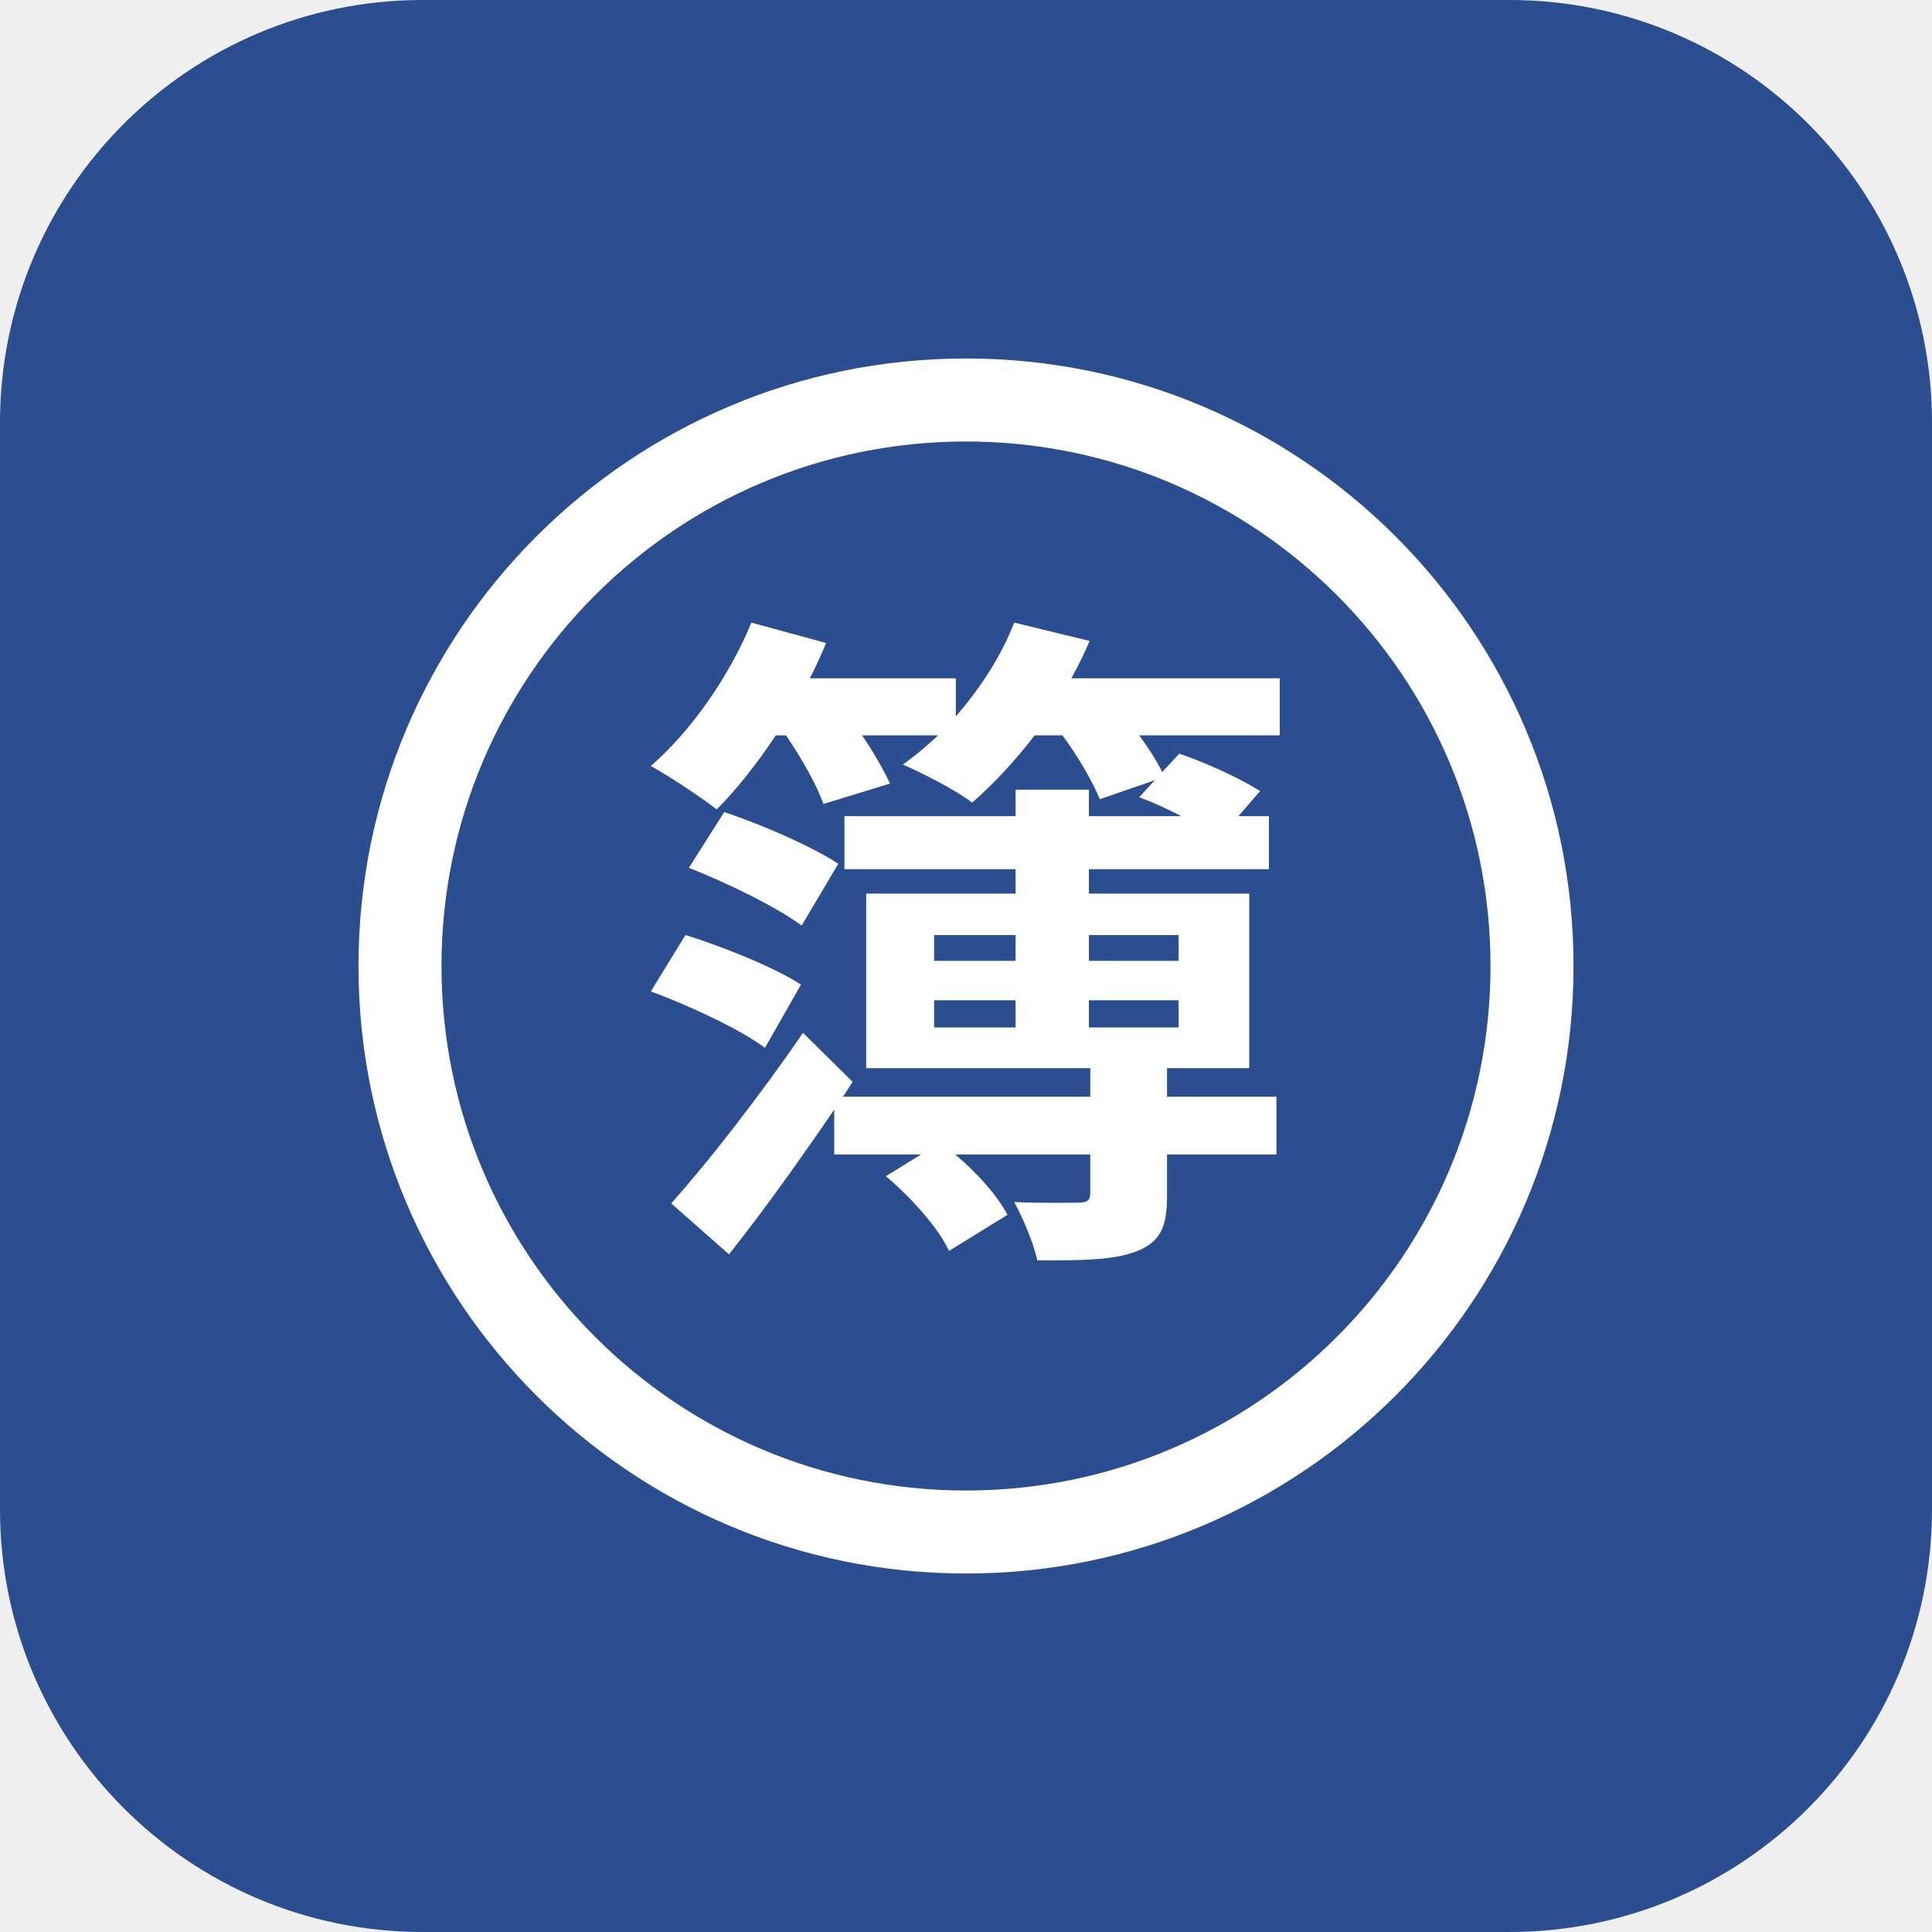
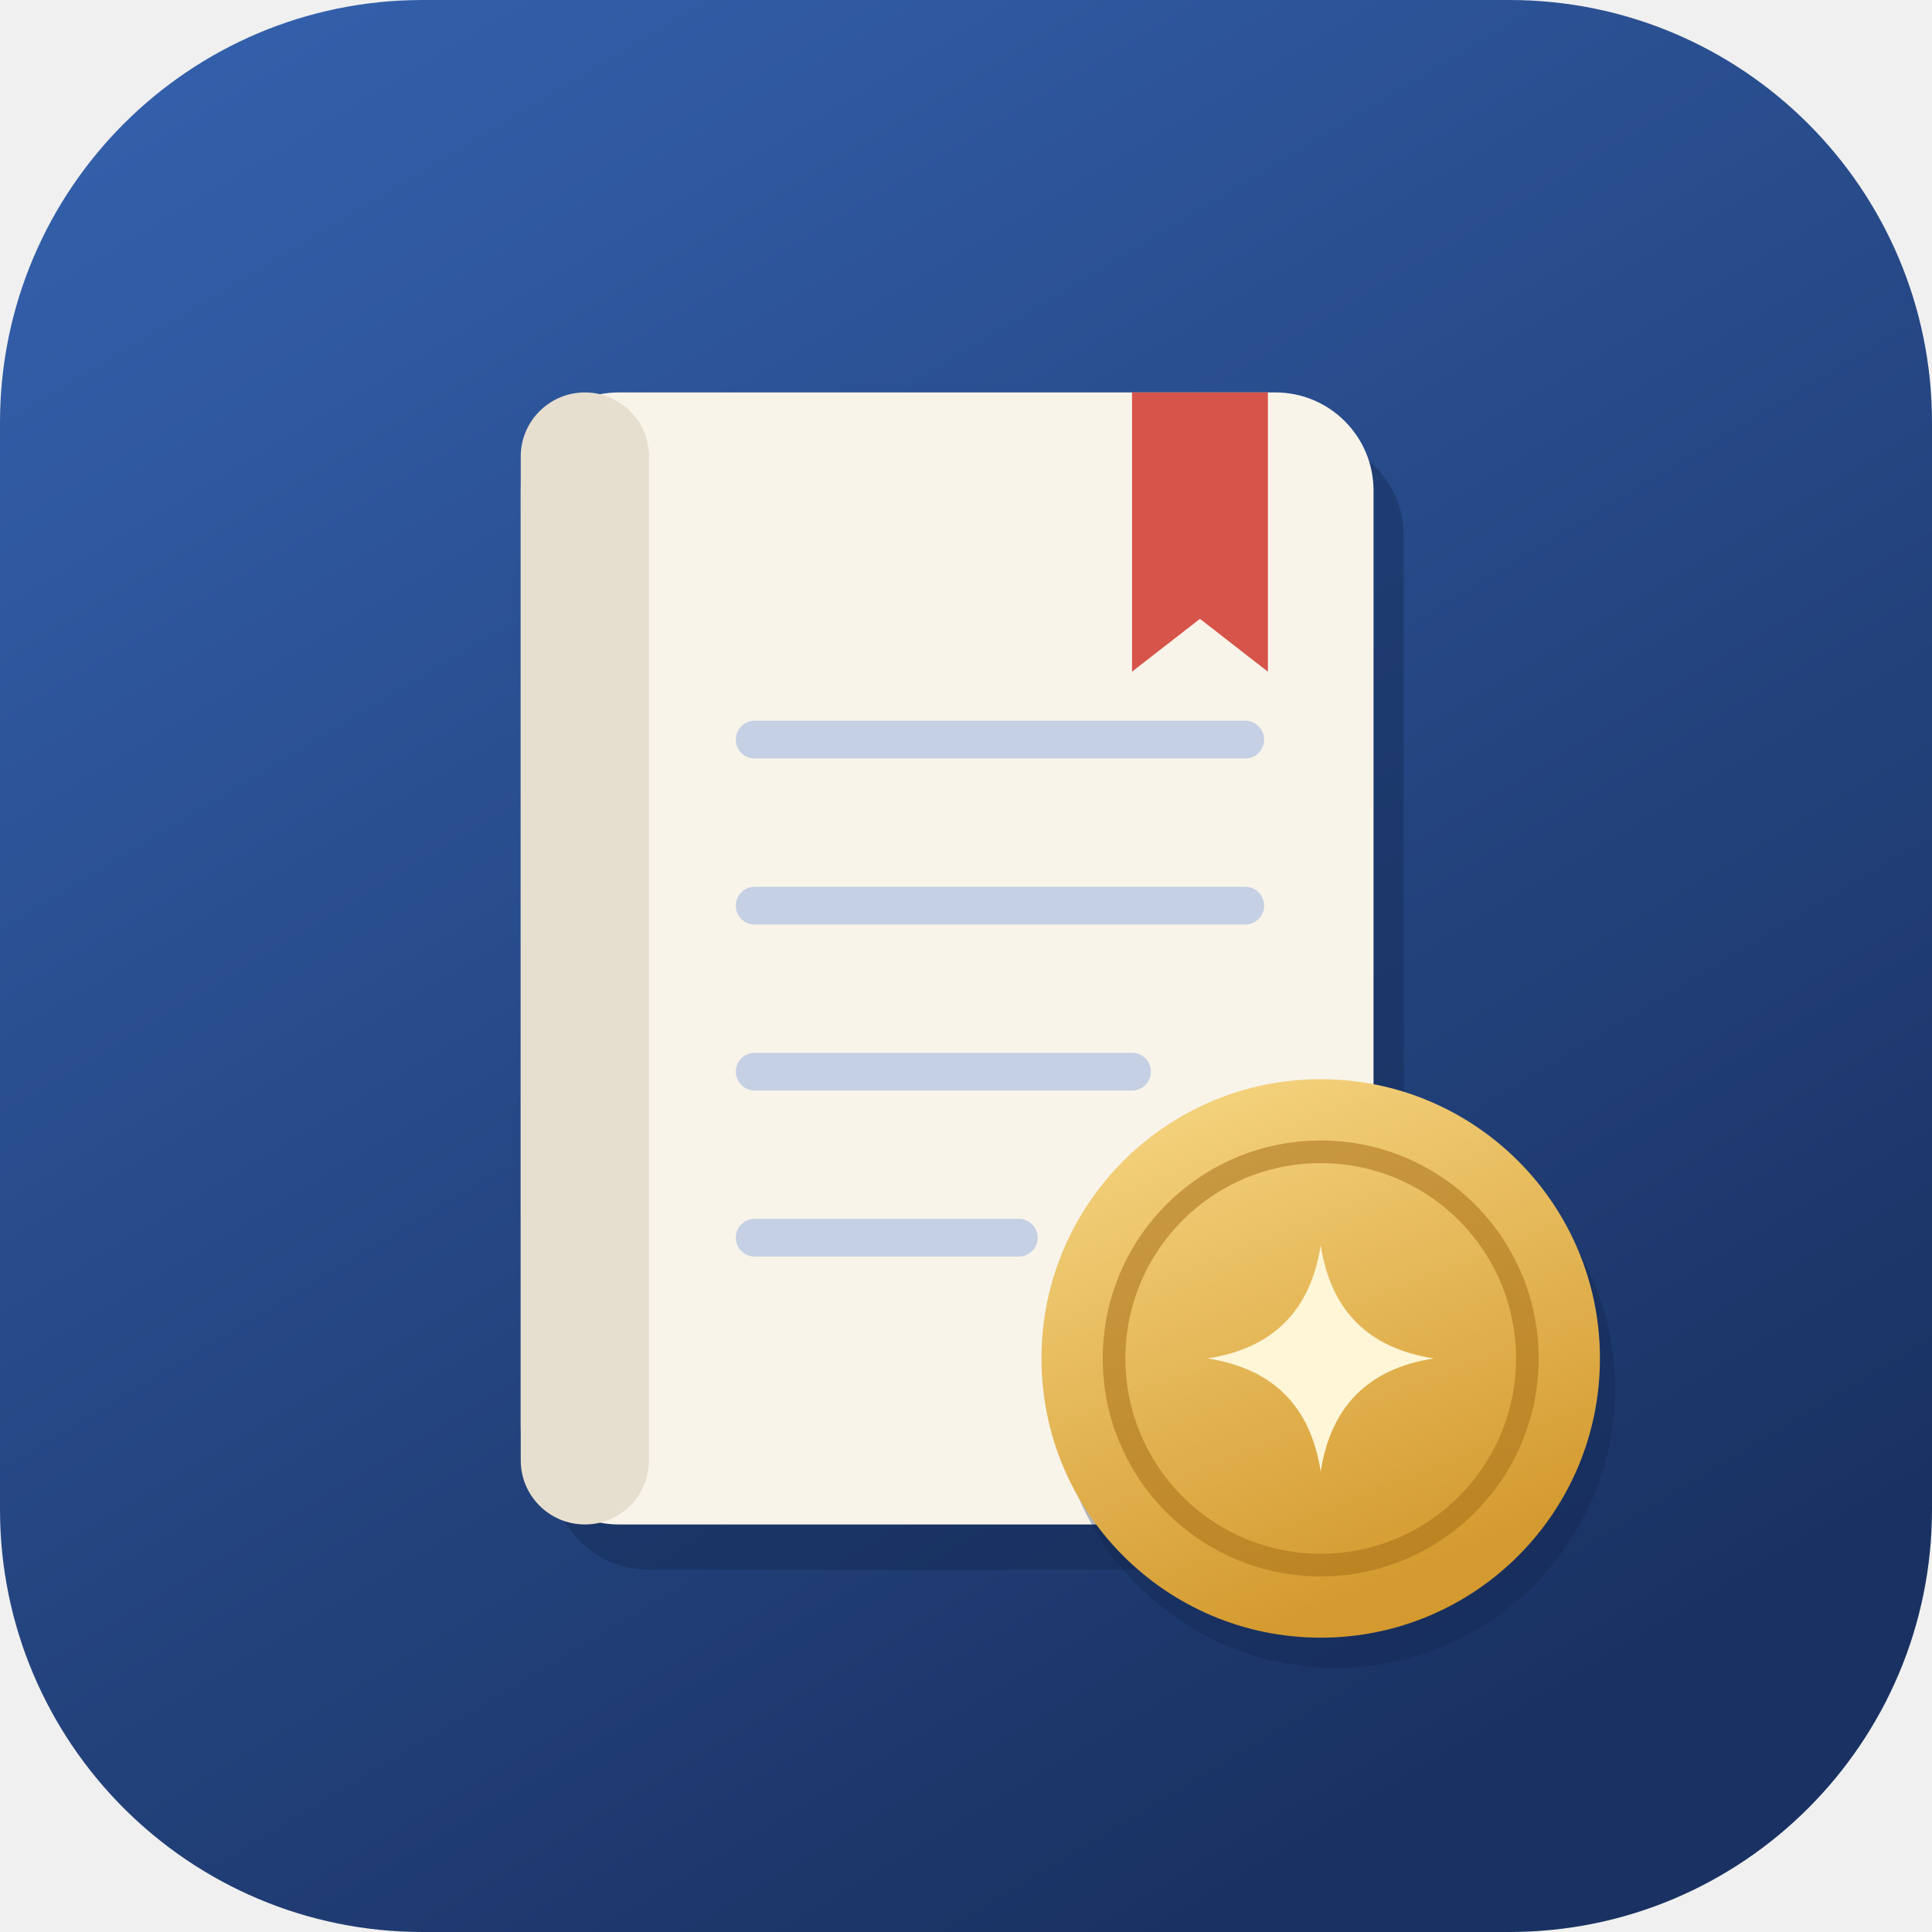
<svg xmlns="http://www.w3.org/2000/svg" viewBox="0 0 512 512">
-   <rect width="512" height="512" rx="112" fill="#2a4e8f" />
-   <circle cx="256" cy="256" r="150" fill="none" stroke="#fff" stroke-width="22" />
-   <text x="256" y="318" text-anchor="middle" font-family="'Hiragino Mincho ProN','Yu Mincho',serif" font-size="180" font-weight="700" fill="#fff">簿</text>
+   <defs>
+     <linearGradient id="bg" x1="0" y1="0" x2="0.6" y2="1">
+       <stop offset="0" stop-color="#3563b0" />
+       <stop offset="1" stop-color="#1a3263" />
+     </linearGradient>
+     <linearGradient id="gold" x1="0" y1="0" x2="0.4" y2="1">
+       <stop offset="0" stop-color="#f8d987" />
+       <stop offset="1" stop-color="#d49a2f" />
+     </linearGradient>
+     <linearGradient id="goldside" x1="0" y1="0" x2="0" y2="1">
+       <stop offset="0" stop-color="#c88c25" />
+       <stop offset="1" stop-color="#a86f17" />
+     </linearGradient>
+   </defs>
+   <clipPath id="corners">
+     <rect width="512" height="512" rx="112" />
+   </clipPath>
+   <g clip-path="url(#corners)">
+     <rect width="512" height="512" fill="url(#bg)" />
+     <rect x="138" y="104" width="226" height="300" rx="26" fill="#0f2148" opacity=".35" transform="translate(8 12)" />
+     <rect x="138" y="104" width="226" height="300" rx="26" fill="#f8f4ea" />
+     <rect x="138" y="104" width="34" height="300" rx="17" fill="#e6dfcf" />
+     <g stroke="#c5d0e4" stroke-width="10" stroke-linecap="round">
+       <path d="M200 196H330M200 240H330M200 284H300M200 328H270" />
+     </g>
+     <path d="M300 104V178L318 164L336 178V104Z" fill="#d6544a" />
+     <circle cx="350" cy="360" r="74" fill="#0f2148" opacity=".3" transform="translate(4 8)" />
+     <circle cx="350" cy="360" r="74" fill="url(#gold)" />
+     <circle cx="350" cy="360" r="54.76" fill="none" stroke="#a86f17" stroke-width="6" opacity=".55" />
+     <g transform="translate(350 360) scale(1)">
+       <path d="M0 -30 Q4 -4 30 0 Q4 4 0 30 Q-4 4 -30 0 Q-4 -4 0 -30Z" fill="#fff6d8" />
+     </g>
+   </g>
</svg>
